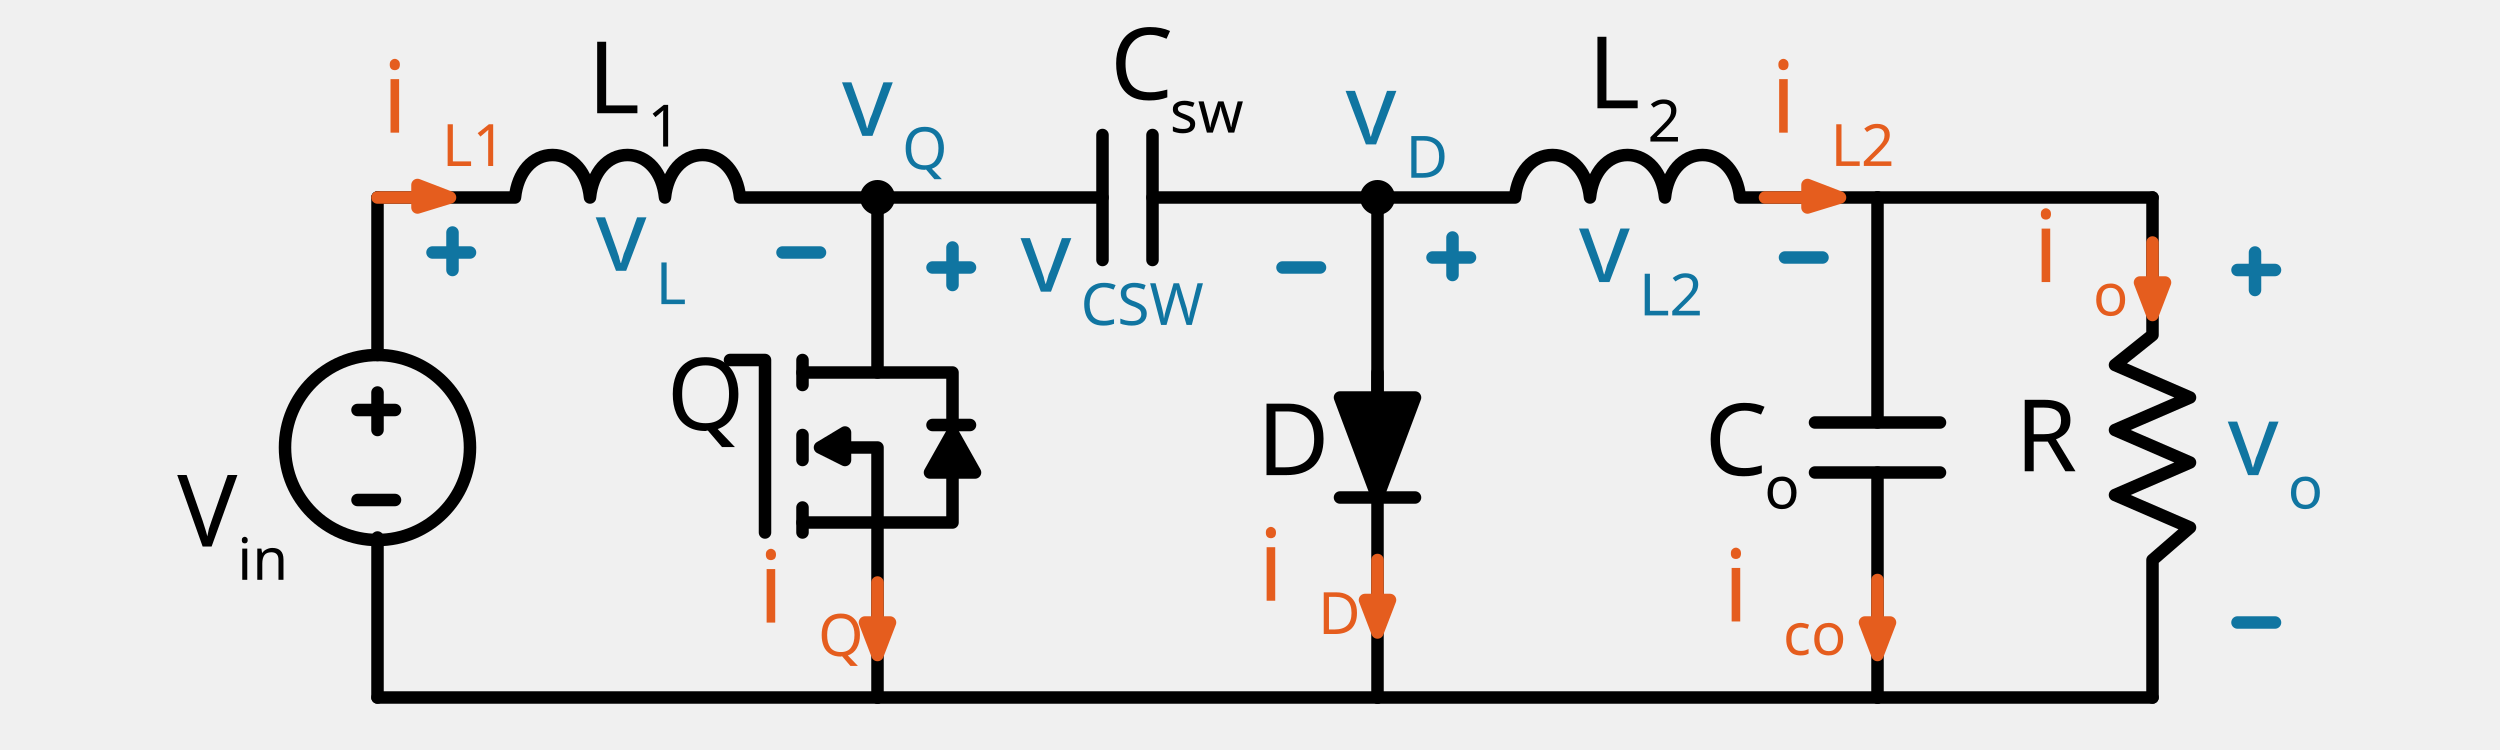
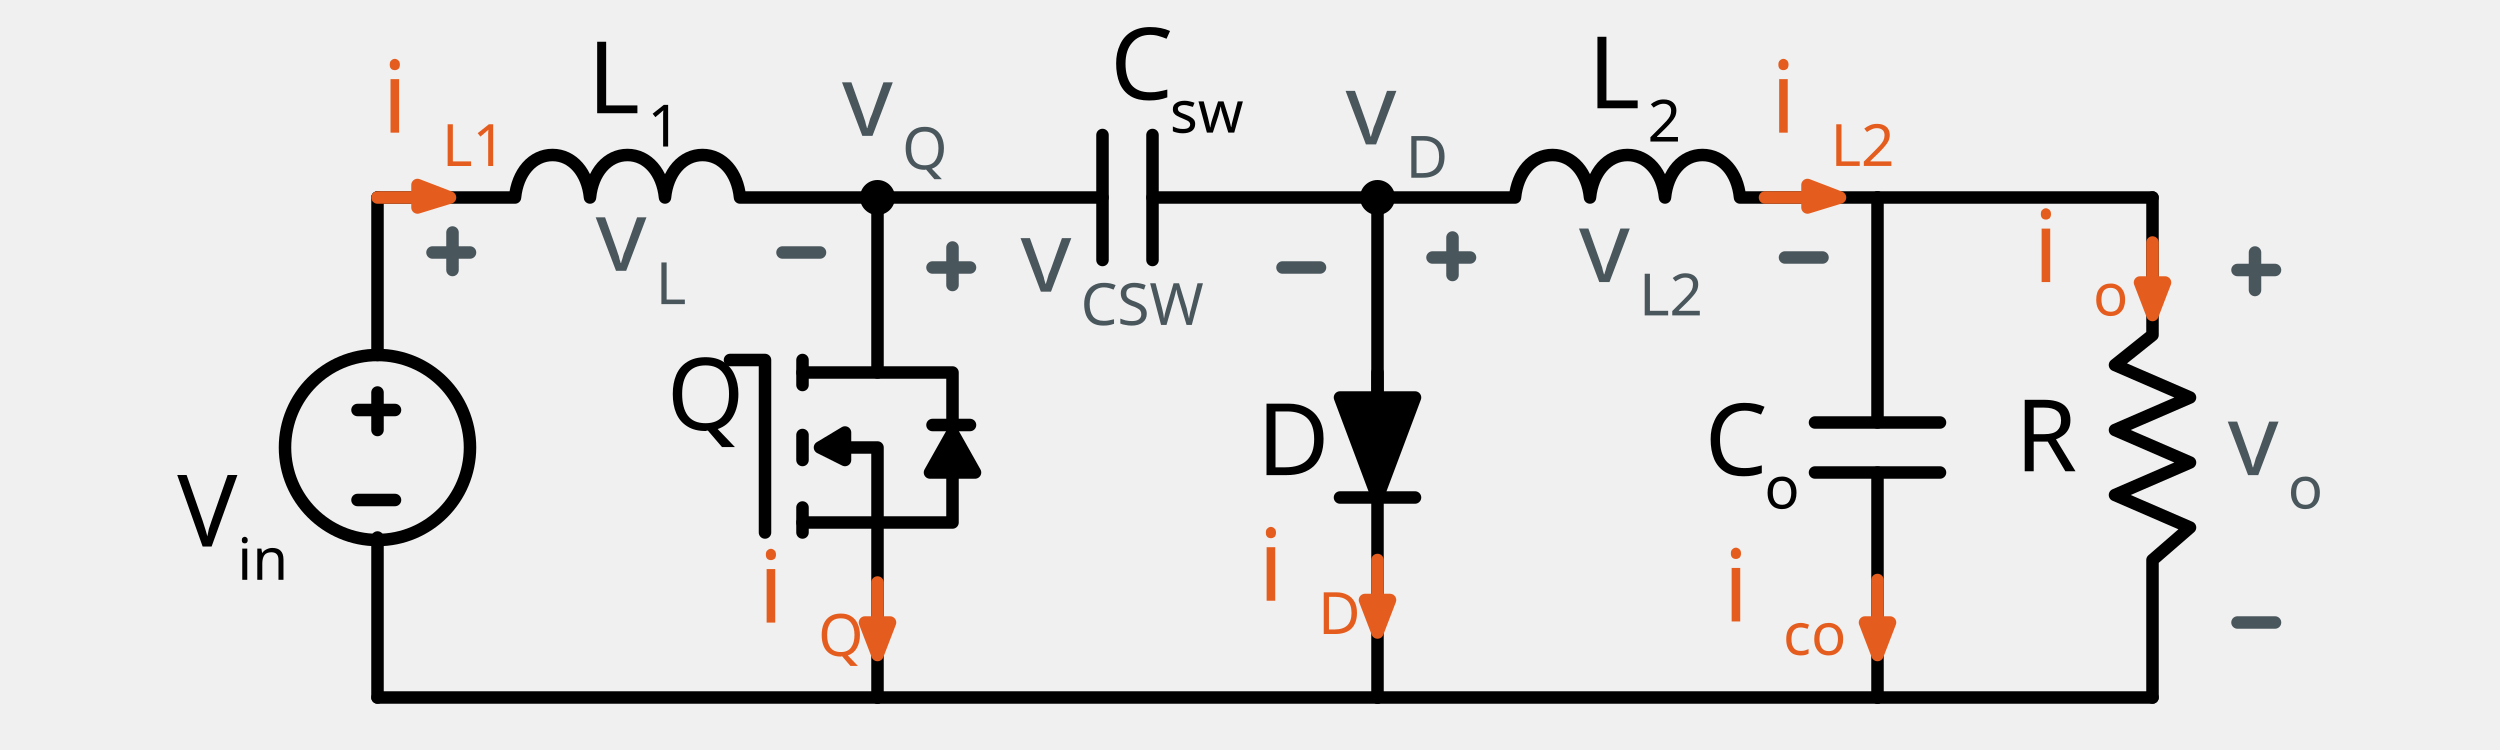
<svg xmlns="http://www.w3.org/2000/svg" version="1.1" x="0px" y="0px" width="100px" height="30px" viewBox="0 0 100 30" style="enable-background:new 0 0 100 30;" xml:space="preserve">
  <style type="text/css">
	.st0{display:none;}
	.st1{display:inline;}
	.st2{fill:none;stroke:#6A93BF;stroke-width:0.25;stroke-linecap:round;stroke-linejoin:round;stroke-miterlimit:10;}
	
		.st3{display:inline;fill:none;stroke:#6A93BF;stroke-width:0.25;stroke-linecap:round;stroke-linejoin:round;stroke-miterlimit:10;}
	.st4{fill:none;stroke:#FC8754;stroke-width:2;stroke-miterlimit:10;}
	.st5{fill:#FFFFFF;stroke:#000000;stroke-miterlimit:10;}
	.st6{fill:none;stroke:#CAEAFF;stroke-linecap:square;stroke-miterlimit:10;}
	.st7{fill:#CAEAFF;}
	.st8{opacity:0.3;fill:#F21616;}
	.st9{fill:none;stroke:#CAEAFF;stroke-linecap:round;stroke-miterlimit:10;}
	.st10{fill:#FC8754;}
	.st11{fill:none;stroke:#000000;stroke-miterlimit:10;}
	.st12{fill:none;stroke:#000000;stroke-width:0.5;stroke-linecap:round;stroke-linejoin:round;stroke-miterlimit:10;}
	.st13{stroke:#000000;stroke-width:0.5;stroke-linecap:round;stroke-linejoin:round;stroke-miterlimit:10;}
	.st14{fill:#E55D1E;stroke:#E55D1E;stroke-width:0.5;stroke-linecap:round;stroke-linejoin:round;stroke-miterlimit:10;}
	.st15{fill:none;stroke:#E55D1E;stroke-width:0.5;stroke-linecap:round;stroke-linejoin:round;stroke-miterlimit:10;}
	.st16{fill:none;}
- 	.st17{fill:none;stroke:#1075A1;stroke-width:0.5;stroke-linecap:round;stroke-linejoin:round;stroke-miterlimit:10;}
+ 	.st17{fill:none;stroke:#49565C;stroke-width:0.5;stroke-linecap:round;stroke-linejoin:round;stroke-miterlimit:10;}
	.st18{fill:none;stroke:#000000;stroke-width:0.25;stroke-miterlimit:10;}
	.st19{font-family:'Courier-Bold';}
	.st20{font-size:4px;}
	.st21{fill:#E55D1E;}
- 	.st22{fill:#1075A1;}
+ 	.st22{fill:#49565C;}
	.st23{fill:none;stroke:#29ABE2;stroke-width:0.5;stroke-linecap:round;stroke-linejoin:round;stroke-miterlimit:10;}
	.st24{fill:none;stroke:#ED1C24;stroke-width:0.5;stroke-linecap:round;stroke-linejoin:round;stroke-miterlimit:10;}
	.st25{display:inline;fill:none;stroke:#ED1C24;stroke-width:0.1;stroke-miterlimit:10;}
	.st26{opacity:0.3;}
	.st27{fill:none;stroke:#000000;stroke-width:0.5;stroke-linecap:round;stroke-miterlimit:10;}
	.st28{opacity:0.3;stroke:#000000;stroke-width:0.25;stroke-linecap:round;stroke-miterlimit:10;}
	.st29{fill:none;stroke:#000000;stroke-width:0.25;stroke-linecap:round;stroke-miterlimit:10;}
	.st30{fill:none;stroke:#000000;stroke-width:0.25;stroke-linecap:round;stroke-miterlimit:10;stroke-dasharray:0.499,0.999;}
	.st31{fill:none;stroke:#000000;stroke-width:0.25;stroke-linecap:round;stroke-miterlimit:10;stroke-dasharray:0.5,1;}
	.st32{fill:none;stroke:#000000;stroke-width:0.25;stroke-linecap:round;stroke-miterlimit:10;stroke-dasharray:0.522,1.044;}
	.st33{opacity:0.8;fill:none;stroke:#F7931E;stroke-width:0.5;stroke-linecap:round;stroke-miterlimit:10;}
	.st34{opacity:0.8;fill:none;stroke:#009245;stroke-width:0.5;stroke-linecap:round;stroke-linejoin:round;stroke-miterlimit:10;}
	.st35{fill:none;stroke:#3FA9F5;stroke-width:0.5;stroke-linecap:round;stroke-linejoin:round;stroke-miterlimit:10;}
	.st36{fill:none;stroke:#000000;stroke-width:0.25;stroke-linecap:round;stroke-miterlimit:10;stroke-dasharray:0.508,1.016;}
- 	.st37{fill:none;stroke:#1075A1;stroke-width:0.5;stroke-linecap:round;stroke-miterlimit:10;}
+ 	.st37{fill:none;stroke:#49565C;stroke-width:0.5;stroke-linecap:round;stroke-miterlimit:10;}
	.st38{fill:none;stroke:#29ABE2;stroke-width:0.5;stroke-linecap:round;stroke-miterlimit:10;}
	.st39{fill:none;stroke:#29ABE2;stroke-width:0.5;stroke-linecap:round;stroke-miterlimit:10;stroke-dasharray:0.706,1.009;}
	.st40{fill:none;stroke:#29ABE2;stroke-width:0.5;stroke-linecap:round;stroke-miterlimit:10;stroke-dasharray:0.766,1.095;}
	.st41{fill:none;stroke:#29ABE2;stroke-width:0.5;stroke-linecap:round;stroke-miterlimit:10;stroke-dasharray:0.71,1.014;}
	.st42{fill:none;stroke:#29ABE2;stroke-width:0.5;stroke-linecap:round;stroke-miterlimit:10;stroke-dasharray:0.725,1.036;}
	.st43{fill:none;stroke:#ED1C24;stroke-width:0.5;stroke-linecap:round;stroke-miterlimit:10;}
	.st44{fill:none;stroke:#ED1C24;stroke-width:0.5;stroke-linecap:round;stroke-miterlimit:10;stroke-dasharray:0.466,0.931;}
	.st45{fill:none;stroke:#ED1C24;stroke-width:0.5;stroke-linecap:round;stroke-miterlimit:10;stroke-dasharray:0.493,0.986;}
	.st46{fill:none;stroke:#ED1C24;stroke-width:0.5;stroke-linecap:round;stroke-miterlimit:10;stroke-dasharray:0.488,0.976;}
	.st47{fill:none;stroke:#ED1C24;stroke-width:0.5;stroke-linecap:round;stroke-miterlimit:10;stroke-dasharray:0.495,0.99;}
- 	.st48{opacity:0.5;fill:none;stroke:#1075A1;stroke-width:0.5;stroke-linecap:round;stroke-miterlimit:10;stroke-dasharray:0.5,1;}
+ 	.st48{opacity:0.5;fill:none;stroke:#49565C;stroke-width:0.5;stroke-linecap:round;stroke-miterlimit:10;stroke-dasharray:0.5,1;}
</style>
  <g id="Layer_2">
</g>
  <g id="Layer_1">
    <g>
      <g>
        <line class="st12" x1="15.1" y1="27.9" x2="35.1" y2="27.9" />
        <path class="st12" d="M35.1,7.9l-5.5,0c-0.1-1-0.7-1.7-1.5-1.7c-0.8,0-1.4,0.7-1.5,1.7c-0.1-1-0.7-1.7-1.5-1.7     c-0.8,0-1.4,0.7-1.5,1.7c-0.1-1-0.7-1.7-1.5-1.7c-0.8,0-1.4,0.7-1.5,1.7l-5.5,0" />
        <g>
          <polyline class="st12" points="32.1,14.9 35.1,14.9 35.1,7.9     " />
          <polyline class="st12" points="33.1,17.9 35.1,17.9 35.1,20.9     " />
          <polyline class="st12" points="32.1,20.9 35.1,20.9 35.1,27.9     " />
          <line class="st12" x1="32.1" y1="21.3" x2="32.1" y2="20.3" />
          <line class="st12" x1="32.1" y1="18.4" x2="32.1" y2="17.4" />
          <line class="st12" x1="32.1" y1="15.4" x2="32.1" y2="14.4" />
          <polygon class="st12" points="32.8,17.9 33.8,18.4 33.8,17.3     " />
          <line class="st12" x1="37.3" y1="17" x2="38.8" y2="17" />
          <polygon class="st13" points="38.1,17.3 37.2,18.9 39,18.9     " />
          <polyline class="st12" points="30.6,21.3 30.6,14.4 29.2,14.4     " />
          <polyline class="st12" points="35.1,20.9 38.1,20.9 38.1,18.7     " />
          <polyline class="st12" points="35.1,14.9 38.1,14.9 38.1,17     " />
        </g>
      </g>
      <text transform="matrix(1 0 0 1 7.0895 21.8607)" class="st19 st20">V</text>
      <text transform="matrix(0.583 0 0 0.583 9.4899 23.1927)" class="st19 st20">in</text>
      <text transform="matrix(1 0 0 1 26.661 17.1939)" class="st19 st20">Q</text>
      <g>
        <text transform="matrix(1 0 0 1 30.3212 24.9043)" class="st21 st19 st20">i</text>
        <text transform="matrix(0.583 0 0 0.583 32.7216 26.2363)" class="st21 st19 st20">Q</text>
        <g>
          <polygon class="st14" points="35.1,26.2 34.6,24.9 35.6,24.9     " />
        </g>
        <line class="st15" x1="35.1" y1="23.3" x2="35.1" y2="25.5" />
      </g>
      <g>
        <line class="st12" x1="15.1" y1="14.2" x2="15.1" y2="7.9" />
        <line class="st12" x1="15.1" y1="27.9" x2="15.1" y2="21.5" />
        <circle class="st12" cx="15.1" cy="17.9" r="3.7" />
        <g>
          <line class="st12" x1="15.1" y1="15.7" x2="15.1" y2="17.2" />
          <line class="st12" x1="15.8" y1="16.4" x2="14.3" y2="16.4" />
          <line class="st12" x1="15.8" y1="20" x2="14.3" y2="20" />
        </g>
      </g>
      <g>
        <line class="st16" x1="15.1" y1="10.1" x2="35.1" y2="10.1" />
        <text transform="matrix(1 0 0 1 23.8276 10.8332)" class="st22 st19 st20">v</text>
        <text transform="matrix(0.583 0 0 0.583 26.228 12.1652)" class="st22 st19 st20">L</text>
        <line class="st17" x1="17.3" y1="10.1" x2="18.8" y2="10.1" />
        <line class="st17" x1="18.1" y1="9.3" x2="18.1" y2="10.8" />
        <line class="st17" x1="32.8" y1="10.1" x2="31.3" y2="10.1" />
      </g>
      <g>
        <text transform="matrix(1 0 0 1 53.8239 5.7765)" class="st22 st19 st20">v</text>
        <text transform="matrix(0.583 0 0 0.583 56.2243 7.1085)" class="st22 st19 st20">D</text>
        <circle id="XMLID_00000160899339993906798160000011124390096643899276_" cx="55.1" cy="7.9" r="0.7" />
      </g>
      <g>
        <text transform="matrix(1 0 0 1 33.6803 5.4344)" class="st22 st19 st20">v</text>
        <text transform="matrix(0.583 0 0 0.583 36.0807 6.7665)" class="st22 st19 st20">Q</text>
        <circle id="XMLID_00000137818357688776314510000011062575290492067493_" cx="35.1" cy="7.9" r="0.7" />
      </g>
      <g>
        <g>
          <line class="st12" x1="75.1" y1="27.9" x2="86.1" y2="27.9" />
          <path class="st12" d="M75.1,7.9l-5.5,0c-0.1-1-0.7-1.7-1.5-1.7c-0.8,0-1.4,0.7-1.5,1.7c-0.1-1-0.7-1.7-1.5-1.7      c-0.8,0-1.4,0.7-1.5,1.7c-0.1-1-0.7-1.7-1.5-1.7s-1.4,0.7-1.5,1.7l-5.5,0" />
          <polyline class="st12" points="86.1,27.9 86.1,22.4 87.6,21.1 84.6,19.8 87.6,18.5 84.6,17.2 87.6,15.9 84.6,14.6 86.1,13.4       86.1,7.9     " />
          <g>
            <line class="st12" x1="75.1" y1="16.9" x2="75.1" y2="7.9" />
            <line class="st12" x1="75.1" y1="27.9" x2="75.1" y2="18.9" />
            <line class="st12" x1="72.6" y1="18.9" x2="77.6" y2="18.9" />
            <line class="st12" x1="72.6" y1="16.9" x2="77.6" y2="16.9" />
          </g>
          <g>
            <g>
              <line class="st13" x1="55.1" y1="18.9" x2="55.1" y2="27.9" />
              <line class="st13" x1="55.1" y1="7.9" x2="55.1" y2="16.9" />
            </g>
            <g>
              <line class="st13" x1="56.6" y1="19.9" x2="53.6" y2="19.9" />
              <polygon class="st13" points="55.1,19.9 56.6,15.9 53.6,15.9       " />
            </g>
            <line class="st13" x1="55.1" y1="18.9" x2="55.1" y2="14.9" />
          </g>
          <line class="st12" x1="55.1" y1="27.9" x2="75.1" y2="27.9" />
          <line class="st12" x1="75.1" y1="7.9" x2="86.1" y2="7.9" />
        </g>
        <text transform="matrix(1 0 0 1 63.5068 4.3303)" class="st19 st20">L</text>
        <text transform="matrix(0.583 0 0 0.583 65.9072 5.6624)" class="st19 st20">2</text>
        <g>
          <text transform="matrix(1 0 0 1 68.1751 19.005)" class="st19 st20">C</text>
          <text transform="matrix(0.583 0 0 0.583 70.5755 20.337)" class="st19 st20">o</text>
        </g>
        <g>
          <text transform="matrix(1 0 0 1 80.5983 18.8514)" class="st19 st20">R</text>
        </g>
        <g>
          <text transform="matrix(1 0 0 1 68.9218 24.8588)" class="st21 st19 st20">i</text>
          <text transform="matrix(0.583 0 0 0.583 71.3222 26.1908)" class="st21 st19 st20">co</text>
          <g>
            <polygon class="st14" points="75.1,26.2 74.6,24.9 75.6,24.9      " />
          </g>
          <line class="st15" x1="75.1" y1="23.2" x2="75.1" y2="25.4" />
        </g>
        <g>
          <text transform="matrix(1 0 0 1 81.3209 11.2836)" class="st21 st19 st20">i</text>
          <text transform="matrix(0.583 0 0 0.583 83.7213 12.6156)" class="st21 st19 st20">o</text>
          <g>
            <polygon class="st14" points="86.1,12.6 85.6,11.3 86.6,11.3      " />
          </g>
          <line class="st15" x1="86.1" y1="9.7" x2="86.1" y2="11.9" />
        </g>
        <g>
          <text transform="matrix(1 0 0 1 70.8221 5.3066)" class="st21 st19 st20">i</text>
          <text transform="matrix(0.583 0 0 0.583 73.2225 6.6386)" class="st21 st19 st20">L2</text>
          <g>
            <polygon class="st14" points="73.6,7.9 72.3,8.3 72.3,7.4      " />
          </g>
          <line class="st15" x1="70.6" y1="7.9" x2="72.9" y2="7.9" />
        </g>
        <g>
          <line class="st16" x1="55.1" y1="10.3" x2="75.1" y2="10.3" />
          <text transform="matrix(1 0 0 1 63.1599 11.2833)" class="st22 st19 st20">v</text>
          <text transform="matrix(0.583 0 0 0.583 65.5603 12.6153)" class="st22 st19 st20">L2</text>
          <line class="st17" x1="57.3" y1="10.3" x2="58.8" y2="10.3" />
          <line class="st17" x1="58.1" y1="9.5" x2="58.1" y2="11" />
          <line class="st17" x1="72.9" y1="10.3" x2="71.4" y2="10.3" />
        </g>
        <g>
          <line class="st16" x1="35.1" y1="10.7" x2="55.1" y2="10.7" />
          <text transform="matrix(1 0 0 1 40.8214 11.6654)" class="st22 st19 st20">v</text>
          <text transform="matrix(0.583 0 0 0.583 43.2218 12.9974)" class="st22 st19 st20">CSW</text>
          <line class="st17" x1="37.3" y1="10.7" x2="38.8" y2="10.7" />
          <line class="st17" x1="38.1" y1="9.9" x2="38.1" y2="11.4" />
          <line class="st17" x1="52.8" y1="10.7" x2="51.3" y2="10.7" />
        </g>
        <g>
          <text transform="matrix(1 0 0 1 89.1105 19.0051)" class="st22 st19 st20">v</text>
          <text transform="matrix(0.583 0 0 0.583 91.5108 20.3371)" class="st22 st19 st20">o</text>
          <line class="st17" x1="90.2" y1="10.1" x2="90.2" y2="11.6" />
          <line class="st17" x1="91" y1="10.8" x2="89.5" y2="10.8" />
          <line class="st17" x1="91" y1="24.9" x2="89.5" y2="24.9" />
        </g>
      </g>
      <g>
        <line class="st12" x1="46.1" y1="7.9" x2="55.1" y2="7.9" />
        <line class="st12" x1="35.1" y1="7.9" x2="44.1" y2="7.9" />
        <line class="st12" x1="44.1" y1="5.4" x2="44.1" y2="10.4" />
        <line class="st12" x1="46.1" y1="5.4" x2="46.1" y2="10.4" />
      </g>
      <line class="st12" x1="55.1" y1="27.9" x2="35.1" y2="27.9" />
      <g>
        <text transform="matrix(1 0 0 1 50.3212 24.0283)" class="st21 st19 st20">i</text>
        <text transform="matrix(0.583 0 0 0.583 52.7216 25.3604)" class="st21 st19 st20">D</text>
        <g>
          <polygon class="st14" points="55.1,25.3 54.6,24 55.6,24     " />
        </g>
        <line class="st15" x1="55.1" y1="22.4" x2="55.1" y2="24.6" />
      </g>
      <g>
        <text transform="matrix(1 0 0 1 15.277 5.3066)" class="st21 st19 st20">i</text>
        <text transform="matrix(0.583 0 0 0.583 17.6774 6.6387)" class="st21 st19 st20">L1</text>
        <g>
          <polygon class="st14" points="18,7.9 16.7,8.3 16.7,7.4     " />
        </g>
        <line class="st15" x1="15.1" y1="7.9" x2="17.3" y2="7.9" />
      </g>
      <text transform="matrix(1 0 0 1 23.4961 4.5291)" class="st19 st20">L</text>
      <text transform="matrix(0.583 0 0 0.583 25.8965 5.8612)" class="st19 st20">1</text>
      <g>
        <text transform="matrix(1 0 0 1 44.3958 3.9728)" class="st19 st20">C</text>
        <text transform="matrix(0.583 0 0 0.583 46.7962 5.3048)" class="st19 st20">sw</text>
      </g>
      <g>
        <text transform="matrix(1 0 0 1 50.2698 19.0048)" class="st19 st20">D</text>
      </g>
    </g>
  </g>
</svg>
